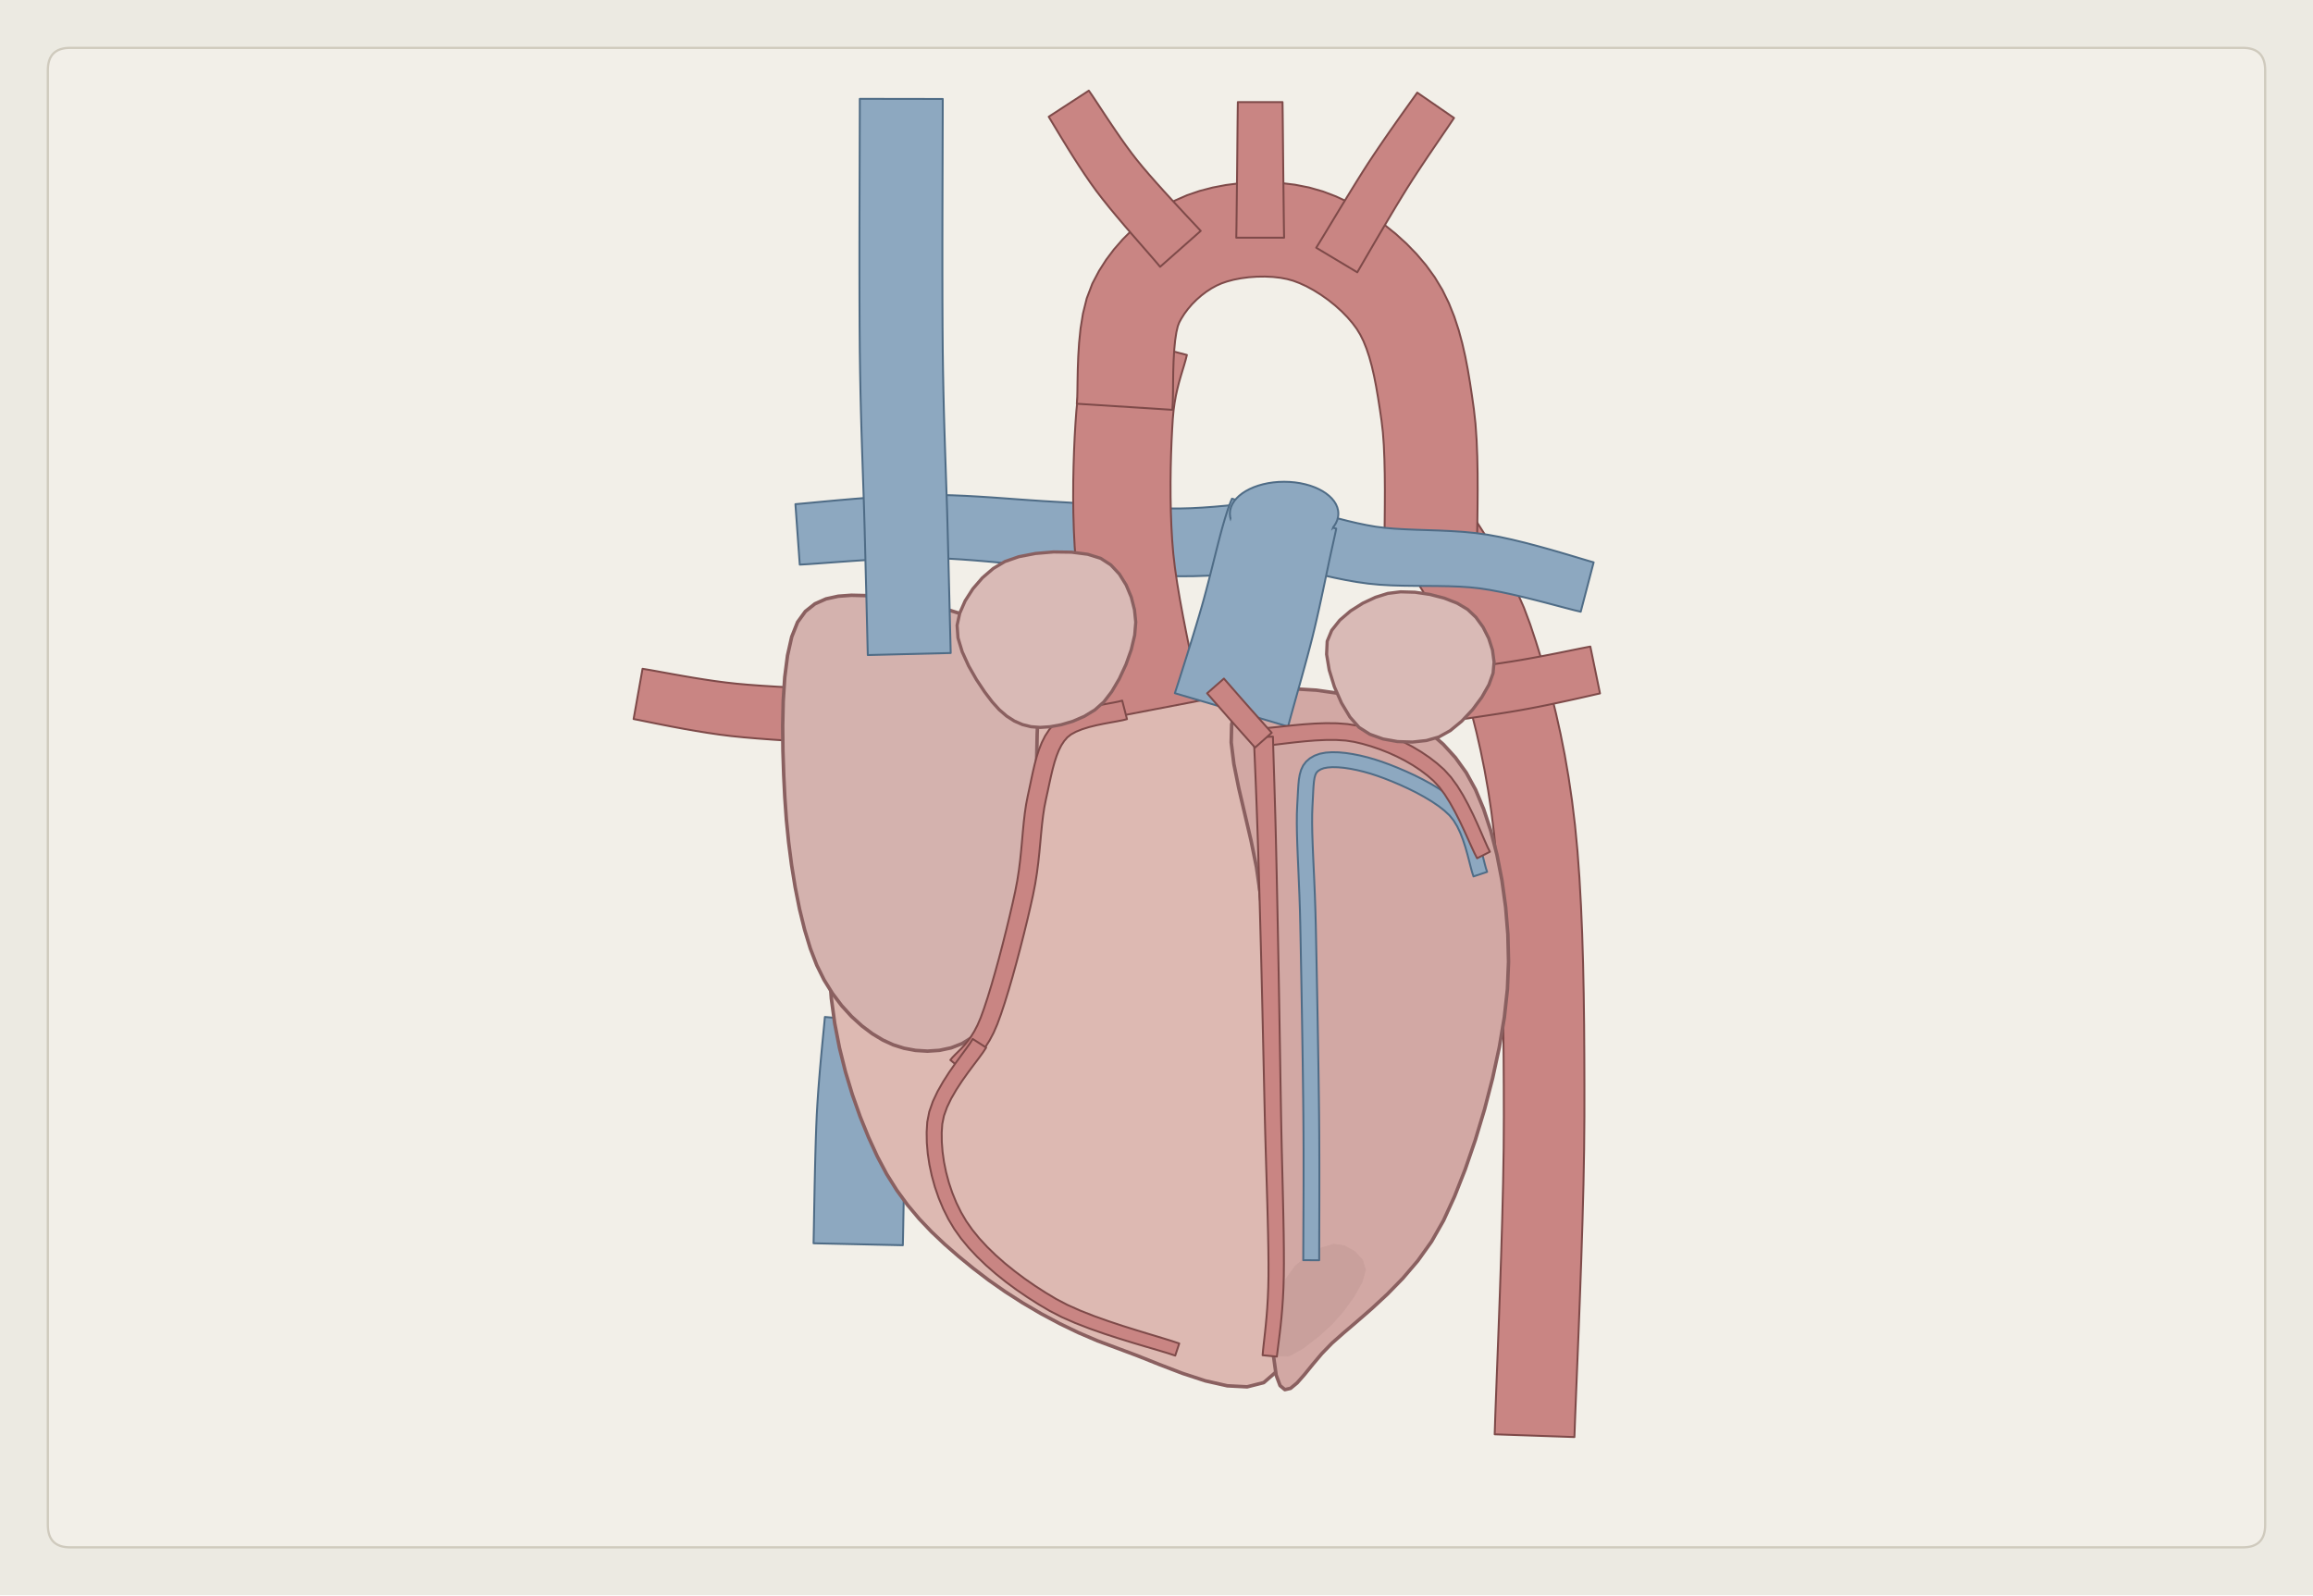
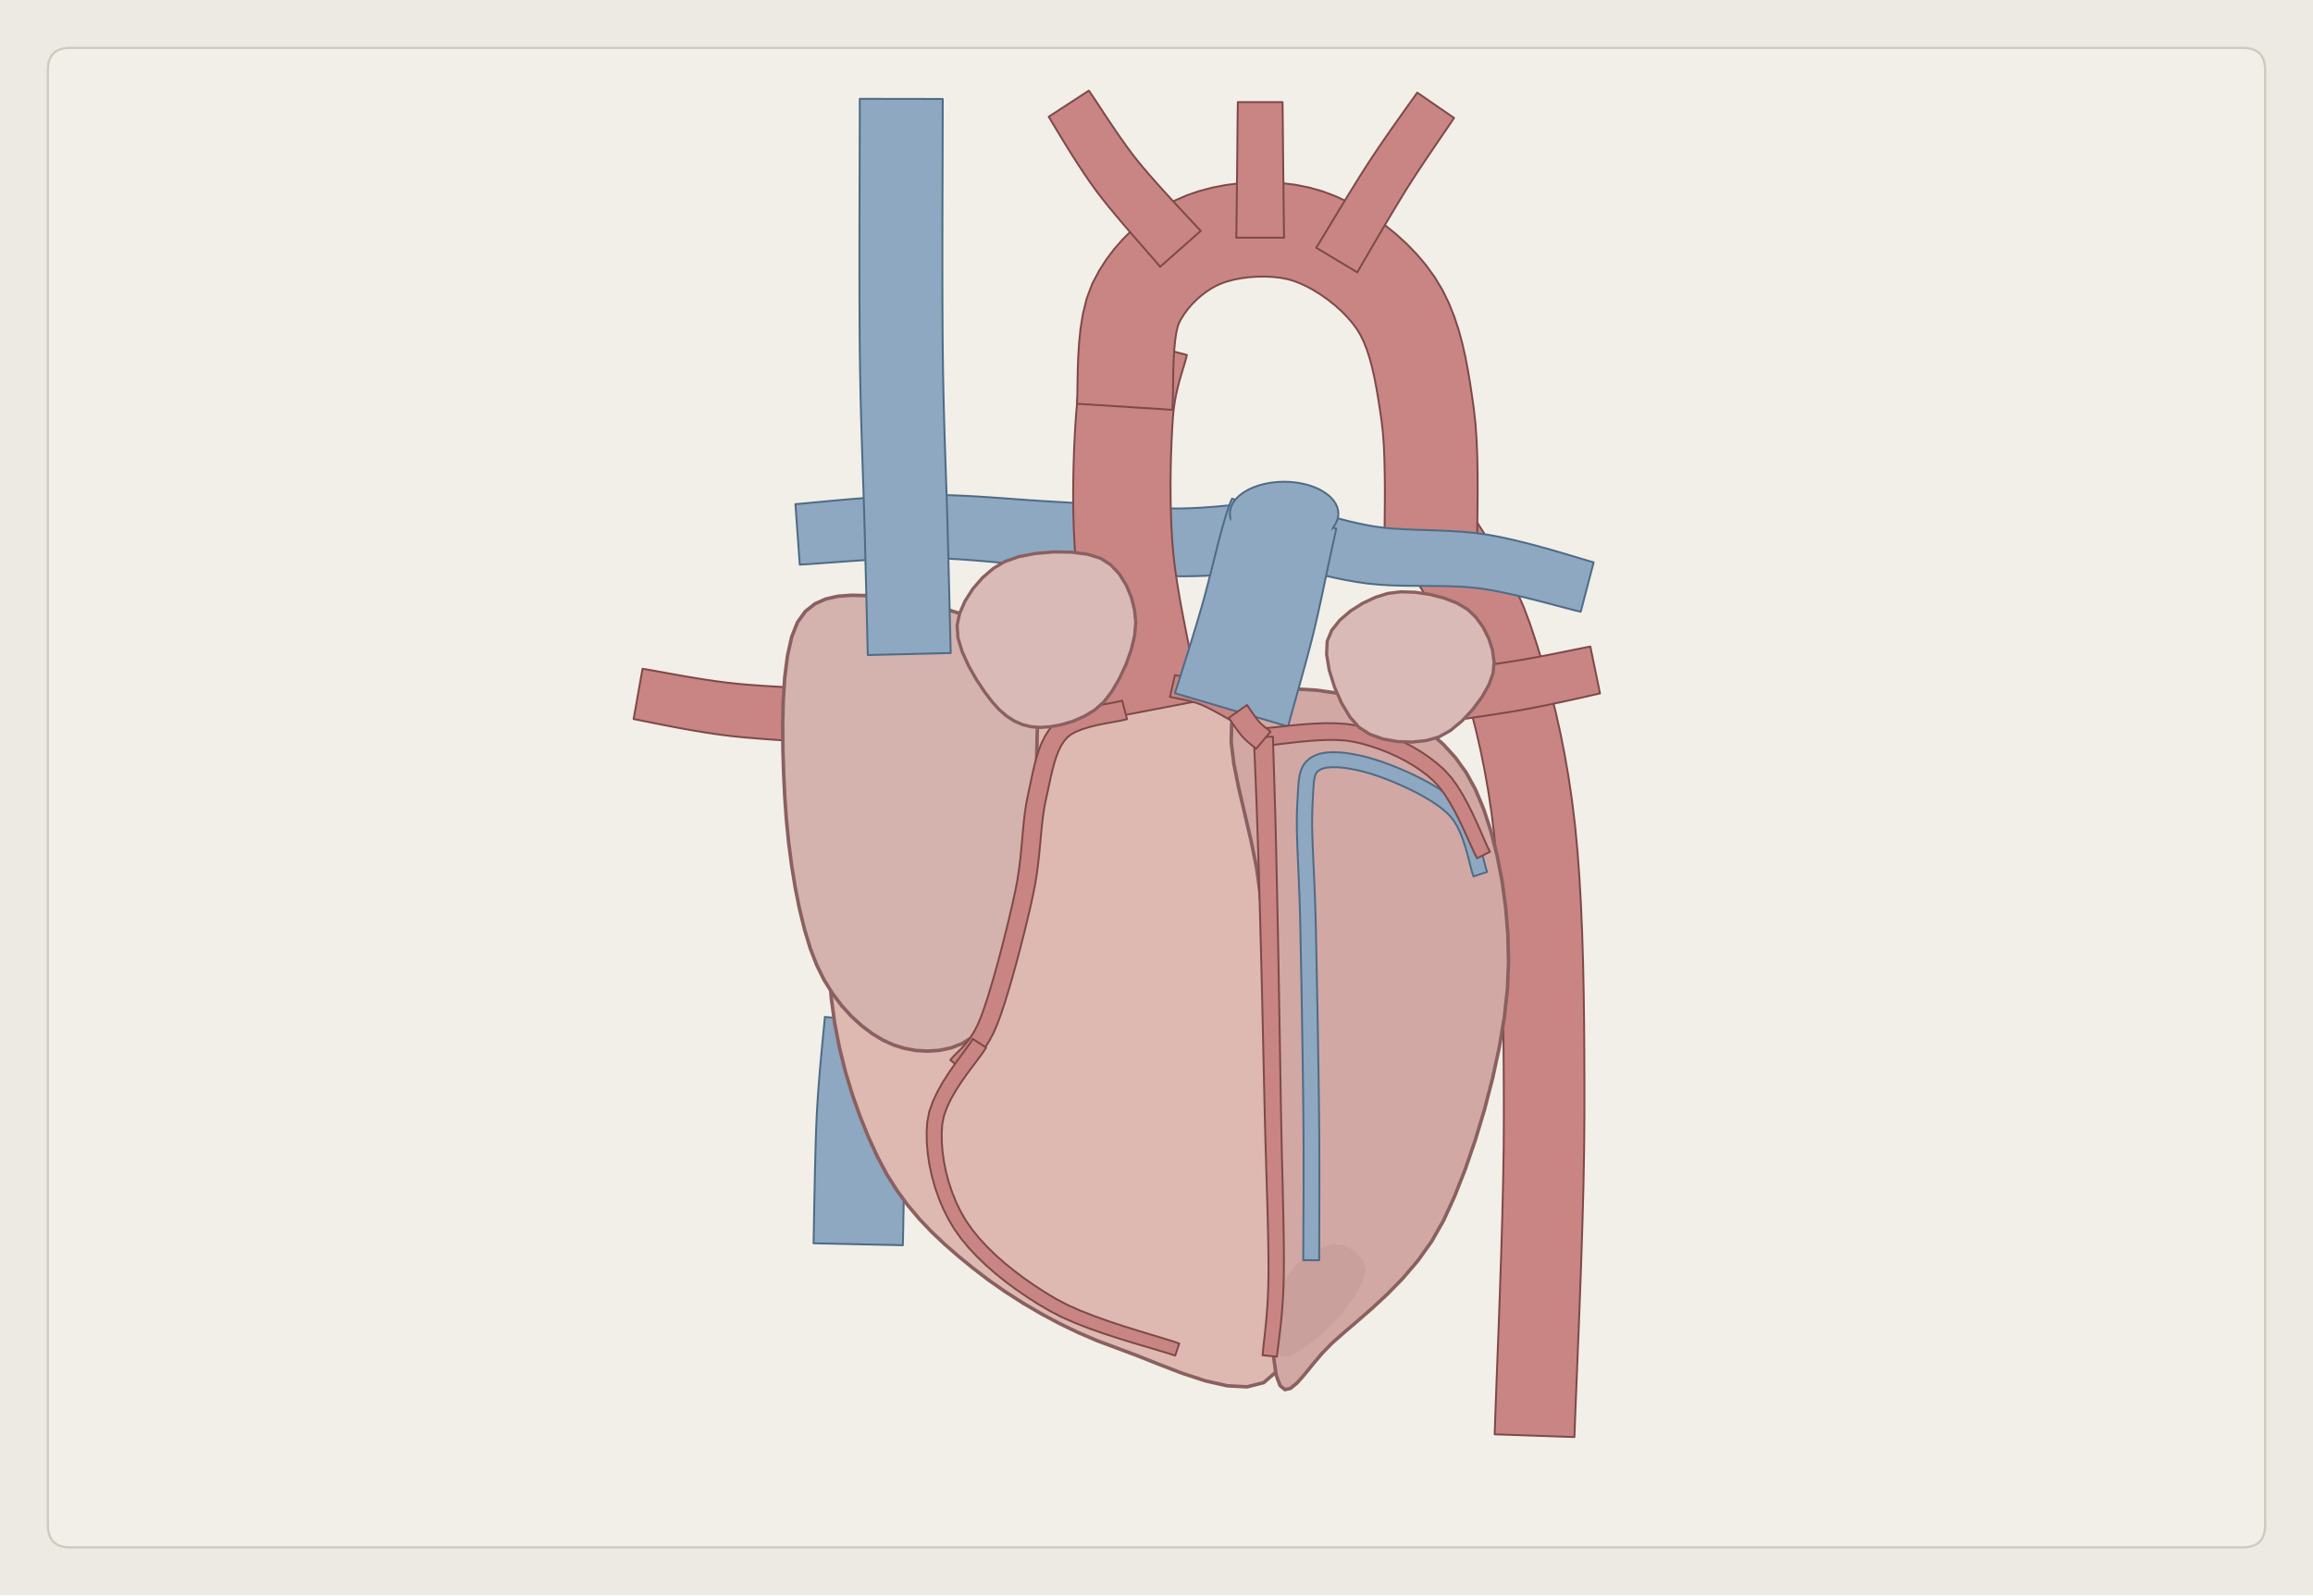
<svg xmlns="http://www.w3.org/2000/svg" viewBox="0 0 1450 1000" width="1450" height="1000">
  <rect width="1450" height="1000" fill="#ECEAE2" />
  <path d="M44 30H1406Q1420 30 1420 44V956Q1420 970 1406 970H44Q30 970 30 956V44Q30 30 44 30Z" fill="#F2EFE8" stroke="#CFCABD" stroke-width="1.4" />
  <path d="M874.57 343.15L877.16 347.51L880.51 352.75L884.18 358.35L888.1 364.4L892.18 370.91L896.31 377.84L900.34 385.12L904.16 392.68L907.62 400.43L910.74 408.62L913.77 417.65L916.86 427.35L919.87 437.45L922.78 448.01L925.57 459.04L928.2 470.6L930.65 482.72L932.9 495.43L934.91 508.77L936.65 522.78L938.12 537.66L939.34 553.52L940.33 570.24L941.11 587.66L941.7 605.68L942.13 624.14L942.42 642.93L942.6 661.92L942.71 680.98L942.75 699.92L942.64 719.77L942.28 741.38L941.73 764.12L941.04 787.34L940.27 810.35L939.46 832.48L938.68 853.08L937.98 871.5L937.4 887.09L937.01 899.14L986.99 900.86L987.42 888.93L988.04 873.46L988.79 855.06L989.63 834.4L990.48 812.15L991.31 788.98L992.06 765.54L992.67 742.46L993.08 720.41L993.25 700.08L993.26 680.86L993.2 661.6L993.07 642.35L992.82 623.22L992.43 604.32L991.87 585.78L991.11 567.68L990.13 550.16L988.89 533.3L987.35 517.22L985.49 501.92L983.34 487.29L980.93 473.31L978.28 459.96L975.43 447.21L972.42 435.03L969.27 423.42L966.02 412.33L962.71 401.76L959.26 391.38L955.33 380.89L950.84 370.68L946.08 361.12L941.23 352.24L936.44 344.09L931.88 336.72L927.73 330.21L924.18 324.69L921.46 320.37L919.43 316.85Z" fill="#C98583" stroke="#7E4A49" stroke-width="1.2" stroke-linejoin="round" />
  <path d="M803.03 313.09L799.07 313.52L794.1 314.11L788.44 314.8L782.18 315.53L775.44 316.29L768.37 317.01L761.13 317.66L753.87 318.19L746.77 318.57L739.97 318.75L733.11 318.74L725.87 318.56L718.32 318.25L710.52 317.82L702.52 317.31L694.37 316.75L686.13 316.16L677.83 315.57L669.53 315.02L661.39 314.55L653.48 314.08L645.61 313.55L637.67 312.98L629.65 312.39L621.56 311.81L613.39 311.28L605.15 310.82L596.83 310.48L588.45 310.28L579.97 310.25L571.14 310.45L561.85 310.86L552.35 311.43L542.83 312.12L533.53 312.87L524.68 313.64L516.52 314.39L509.3 315.08L503.29 315.64L498.64 316.05L501.36 353.95L506.23 353.68L512.46 353.24L519.72 352.71L527.8 352.12L536.47 351.51L545.49 350.92L554.61 350.41L563.59 350.02L572.14 349.79L580.03 349.75L587.55 349.91L595.17 350.24L602.85 350.71L610.61 351.28L618.44 351.94L626.35 352.65L634.33 353.39L642.39 354.13L650.52 354.83L658.61 355.45L666.6 356.07L674.65 356.75L682.82 357.47L691.07 358.21L699.36 358.94L707.64 359.62L715.89 360.22L724.05 360.72L732.1 361.07L740.03 361.25L748.03 361.2L756.13 360.93L764.17 360.5L772.03 359.95L779.56 359.34L786.62 358.71L793.06 358.1L798.7 357.57L803.33 357.16L806.97 356.91Z" fill="#8DA8C0" stroke="#4F6C86" stroke-width="1.2" stroke-linejoin="round" />
  <path d="M540.96 433.03L536.06 432.8L529.65 432.52L522.09 432.2L513.66 431.82L504.66 431.4L495.38 430.93L486.13 430.41L477.23 429.85L468.99 429.24L461.76 428.59L455.03 427.84L448.15 426.94L441.25 425.91L434.46 424.82L427.91 423.7L421.72 422.6L415.99 421.56L410.85 420.62L406.38 419.83L402.8 419.25L397.2 450.75L400.58 451.4L404.83 452.26L409.93 453.29L415.72 454.44L422.09 455.67L428.9 456.94L436.03 458.19L443.37 459.38L450.81 460.47L458.24 461.41L466.11 462.21L474.77 462.95L483.97 463.64L493.42 464.27L502.84 464.85L511.94 465.38L520.41 465.85L527.95 466.28L534.24 466.65L539.04 466.97Z" fill="#C98583" stroke="#7E4A49" stroke-width="1.2" stroke-linejoin="round" />
  <path d="M882.22 455.85L886.44 455.2L891.99 454.39L898.63 453.44L906.07 452.37L914.04 451.23L922.27 450.03L930.5 448.8L938.46 447.59L945.89 446.41L952.55 445.29L958.75 444.16L964.94 442.97L971.02 441.74L976.9 440.51L982.49 439.3L987.72 438.15L992.48 437.08L996.68 436.13L1000.21 435.32L1003.03 434.69L996.97 405.31L994.02 405.87L990.36 406.59L986.13 407.45L981.4 408.41L976.26 409.45L970.78 410.53L965.07 411.63L959.22 412.71L953.32 413.75L947.45 414.71L941.1 415.68L933.86 416.73L926.03 417.83L917.89 418.93L909.71 420.02L901.77 421.07L894.34 422.03L887.69 422.89L882.07 423.61L877.78 424.15Z" fill="#C98583" stroke="#7E4A49" stroke-width="1.2" stroke-linejoin="round" />
  <path d="M517.11 637.51L516.81 640.89L516.4 645.15L515.9 650.26L515.34 656.06L514.74 662.44L514.13 669.25L513.53 676.39L512.96 683.73L512.46 691.18L512.03 698.6L511.69 706.46L511.39 715.12L511.13 724.31L510.9 733.76L510.69 743.18L510.52 752.27L510.36 760.75L510.23 768.29L510.11 774.59L510.01 779.39L565.99 780.61L566.1 775.71L566.22 769.31L566.35 761.75L566.51 753.33L566.68 744.32L566.88 735.04L567.11 725.79L567.36 716.88L567.65 708.64L567.97 701.4L568.35 694.66L568.81 687.79L569.35 680.89L569.92 674.11L570.51 667.56L571.09 661.38L571.64 655.66L572.14 650.53L572.57 646.07L572.89 642.49Z" fill="#8DA8C0" stroke="#4F6C86" stroke-width="1.2" stroke-linejoin="round" />
  <path d="M540 470L548.67 461.27L559.38 455.31L571.64 451.54L585 449.38L598.98 448.22L613.13 447.5L626.95 446.62L640 445L652.94 442.9L666.52 440.98L680.36 439.27L694.06 437.81L707.26 436.63L719.57 435.74L730.61 435.19L740 435L747.62 434.58L753.79 433.63L758.76 432.67L762.81 432.19L766.2 432.68L769.18 434.65L772.03 438.59L775 445L777.87 454.18L780.27 465.78L782.31 479.34L784.06 494.38L785.62 510.43L787.07 527.03L788.5 543.71L790 560L791.56 576.17L793.09 592.77L794.56 609.79L795.94 627.19L797.2 644.94L798.32 663.01L799.26 681.37L800 700L801.16 720.24L803.05 742.7L805.13 766.23L806.88 789.69L807.76 811.94L807.27 831.84L804.85 848.24L800 860L792.22 866.74L781.8 869.38L769.38 868.73L755.63 865.63L741.16 860.88L726.64 855.31L712.71 849.75L700 845L688.07 840.56L676.09 835.43L664.2 829.69L652.5 823.44L641.11 816.75L630.16 809.73L619.75 802.45L610 795L600.86 787.51L592.19 779.96L583.98 772.19L576.25 764.06L568.98 755.42L562.19 746.13L555.86 736.04L550 725L544.47 712.95L539.22 700L534.36 686.27L530 671.88L526.27 656.93L523.28 641.56L521.15 625.88L520 610L519.56 592.91L519.61 574.06L520.32 554.28L521.88 534.38L524.44 515.18L528.2 497.5L533.33 482.17Z" fill="#DDB9B2" stroke="#8A6060" stroke-width="2.2" stroke-linejoin="round" />
  <path d="M775 445L780.98 438.7L789.69 434.61L800.43 432.43L812.5 431.88L825.2 432.65L837.81 434.45L849.65 437L860 440L869.39 443.53L878.71 447.89L887.82 453.15L896.56 459.38L904.8 466.61L912.38 474.92L919.17 484.37L925 495L930.06 507.14L934.57 520.86L938.43 535.87L941.56 551.88L943.87 568.58L945.27 585.7L945.68 602.94L945 620L943.08 637.63L939.92 656.44L935.71 675.9L930.63 695.5L924.83 714.73L918.52 733.06L911.85 749.99L905 765L897.45 778.27L888.79 790.37L879.41 801.36L869.69 811.31L860 820.29L850.74 828.35L842.28 835.57L835 842L828.71 848.47L822.97 855.27L817.77 861.67L813.13 866.94L809.02 870.33L805.47 871.13L802.46 868.6L800 862L798.39 850.31L797.77 833.78L797.88 813.61L798.44 791L799.19 767.14L799.88 743.22L800.24 720.44L800 700L799.26 681.28L798.32 662.87L797.2 644.79L795.94 627.06L794.56 609.7L793.09 592.73L791.56 576.15L790 560L787.68 543.68L784.26 526.91L780.35 510.21L776.56 494.06L773.52 478.97L771.84 465.43L772.12 453.94Z" fill="#D2A8A4" stroke="#8A6060" stroke-width="2.2" stroke-linejoin="round" />
  <path d="M802 850L807.93 850.11L816.94 845.13L826.73 837.58L835 830L842.05 822.06L848.81 812.75L853.91 803.56L856 796L854.12 789.84L849.19 784.5L842.66 780.91L836 780L828.59 782.22L820 787L811.91 793.78L806 802L802.3 813.77L800.06 828.63L799.79 842.17Z" fill="#C9A09C" stroke="#C9A09C" stroke-width="0.5" stroke-linejoin="round" />
  <path d="M500 390L504.88 383.27L510.88 378.52L517.81 375.44L525.5 373.75L533.75 373.15L542.38 373.36L551.19 374.07L560 375L569.52 376.36L580.23 378.52L591.61 381.42L603.13 385L614.25 389.21L624.45 393.98L633.21 399.27L640 405L644.74 411.28L647.89 418.2L649.76 425.71L650.63 433.75L650.79 442.26L650.55 451.17L650.19 460.44L650 470L649.81 480.09L649.26 490.86L648.37 502.14L647.19 513.75L645.73 525.52L644.02 537.27L642.1 548.82L640 560L637.8 571.38L635.51 583.36L633.04 595.54L630.31 607.5L627.23 618.84L623.71 629.14L619.66 638L615 645L609.51 650.25L603.2 654.18L596.26 656.88L588.94 658.44L581.43 658.94L573.96 658.48L566.75 657.13L560 655L553.47 652L546.85 648.01L540.26 643.06L533.81 637.19L527.64 630.42L521.87 622.77L516.61 614.29L512 605L507.97 594.54L504.38 582.73L501.22 569.87L498.5 556.25L496.22 542.16L494.38 527.89L492.97 513.74L492 500L491.3 485.84L490.81 470.63L490.66 454.94L491 439.38L491.96 424.51L493.69 410.94L496.32 399.24Z" fill="#D4B2AE" stroke="#8A6060" stroke-width="2.2" stroke-linejoin="round" />
  <path d="M752.45 439.16L751.28 433.29L749.71 425.76L747.87 417.06L745.85 407.44L743.75 397.17L741.67 386.54L739.7 375.88L737.96 365.52L736.54 355.83L735.53 347.09L734.83 338.59L734.32 329.65L733.99 320.5L733.83 311.29L733.81 302.15L733.92 293.21L734.14 284.62L734.45 276.5L734.83 268.99L735.23 262.48L735.72 257.1L736.38 252.35L737.18 247.91L738.1 243.77L739.08 239.89L740.11 236.23L741.16 232.72L742.22 229.25L743.27 225.61L744.04 222.51L685.96 207.49L685.45 209.34L684.74 211.55L683.68 214.83L682.37 218.97L680.92 223.86L679.42 229.43L677.98 235.64L676.66 242.45L675.56 249.85L674.77 257.52L674.21 265.32L673.72 273.58L673.32 282.45L673.01 291.83L672.81 301.6L672.76 311.67L672.88 321.93L673.18 332.27L673.7 342.6L674.47 352.91L675.64 363.62L677.21 374.88L679.07 386.37L681.12 397.86L683.25 409.08L685.36 419.76L687.36 429.59L689.12 438.24L690.54 445.36L691.55 450.84Z" fill="#C98583" stroke="#7E4A49" stroke-width="1.2" stroke-linejoin="round" />
  <path d="M734.94 256.91L735.21 252.24L735.34 246.27L735.4 239.92L735.49 233.23L735.7 226.39L736.08 219.7L736.67 213.52L737.47 208.28L738.35 204.53L739.21 202.24L740.51 199.82L742.45 196.75L744.73 193.68L747.31 190.69L750.14 187.85L753.16 185.21L756.3 182.83L759.5 180.75L762.67 179.02L765.76 177.65L769.2 176.46L773.3 175.36L777.9 174.46L782.82 173.81L787.92 173.44L793.03 173.37L798.02 173.61L802.72 174.15L806.98 174.96L810.75 176.01L814.62 177.47L818.93 179.44L823.44 181.89L828.03 184.75L832.55 187.95L836.91 191.43L840.99 195.1L844.69 198.88L847.92 202.65L850.58 206.24L852.76 209.84L854.76 213.88L856.63 218.52L858.36 223.71L859.94 229.43L861.38 235.63L862.68 242.25L863.88 249.24L865.02 256.55L866.07 263.71L866.91 270.92L867.5 279.02L867.88 287.98L868.09 297.39L868.17 306.9L868.14 316.19L868.07 324.94L867.98 332.9L867.95 339.84L868 345.22L926 344.78L925.98 339.91L926.05 333.5L926.16 325.61L926.27 316.61L926.33 306.85L926.29 296.61L926.09 286.17L925.67 275.78L924.97 265.63L923.93 256.29L922.75 247.98L921.54 239.94L920.17 231.78L918.58 223.52L916.68 215.19L914.41 206.82L911.65 198.42L908.3 190.05L904.24 181.76L899.42 173.76L894 166.28L888.11 159.33L881.79 152.81L875.09 146.71L868.07 141.05L860.77 135.83L853.23 131.08L845.47 126.83L837.5 123.12L829.25 119.99L820.64 117.53L811.86 115.8L803.07 114.73L794.29 114.25L785.58 114.31L776.97 114.9L768.5 115.98L760.2 117.56L752.11 119.67L744.24 122.35L736.62 125.68L729.33 129.58L722.4 134.01L715.82 138.92L709.61 144.28L703.8 150.06L698.39 156.25L693.44 162.83L688.98 169.81L684.79 177.76L681.27 187.03L678.89 196.6L677.39 205.9L676.47 214.94L675.93 223.61L675.64 231.73L675.5 239.06L675.41 245.25L675.3 249.8L675.06 253.09Z" fill="#C98583" stroke="#7E4A49" stroke-width="1.2" stroke-linejoin="round" />
  <path d="M752.73 144.74L750.18 142L746.88 138.48L743.02 134.36L738.75 129.77L734.2 124.84L729.52 119.71L724.87 114.53L720.4 109.45L716.28 104.63L712.68 100.24L709.32 95.9L705.84 91.18L702.34 86.24L698.88 81.2L695.53 76.23L692.35 71.45L689.41 66.99L686.76 62.97L684.45 59.51L682.57 56.82L657.43 73.18L659.03 75.83L661.08 79.23L663.55 83.33L666.37 87.98L669.47 93.02L672.8 98.33L676.3 103.78L679.92 109.25L683.6 114.61L687.32 119.76L691.27 124.9L695.6 130.3L700.18 135.82L704.88 141.36L709.55 146.79L714.05 151.96L718.23 156.74L721.92 160.98L724.97 164.51L727.27 167.26Z" fill="#C98583" stroke="#7E4A49" stroke-width="1.2" stroke-linejoin="round" />
  <path d="M805 149L804.95 146.71L804.9 143.81L804.85 140.39L804.8 136.54L804.75 132.38L804.7 127.98L804.65 123.44L804.6 118.87L804.55 114.36L804.5 110L804.45 105.48L804.4 100.51L804.35 95.27L804.3 89.9L804.25 84.56L804.2 79.42L804.15 74.64L804.1 70.37L804.05 66.77L804 64L776 64L775.95 66.77L775.9 70.37L775.85 74.64L775.8 79.42L775.75 84.56L775.7 89.9L775.65 95.27L775.6 100.51L775.55 105.48L775.5 110L775.45 114.36L775.4 118.87L775.35 123.44L775.3 127.98L775.25 132.38L775.2 136.54L775.15 140.39L775.1 143.81L775.05 146.71L775 149Z" fill="#C98583" stroke="#7E4A49" stroke-width="1.2" stroke-linejoin="round" />
  <path d="M850.87 170.71L852.75 167.46L855.2 163.25L858.08 158.29L861.31 152.75L864.79 146.81L868.41 140.67L872.07 134.5L875.66 128.51L879.08 122.88L882.22 117.81L885.3 112.96L888.58 107.92L891.97 102.81L895.37 97.73L898.72 92.8L901.91 88.11L904.87 83.78L907.52 79.91L909.77 76.58L911.53 73.94L888.47 58.06L886.68 60.57L884.39 63.77L881.67 67.58L878.6 71.89L875.28 76.58L871.79 81.55L868.22 86.69L864.64 91.92L861.13 97.12L857.78 102.19L854.39 107.47L850.77 113.24L847.01 119.32L843.21 125.53L839.46 131.69L835.87 137.62L832.54 143.14L829.57 148.04L827.07 152.15L825.13 155.29Z" fill="#C98583" stroke="#7E4A49" stroke-width="1.2" stroke-linejoin="round" />
  <path d="M800.32 353.42L803.38 354.09L807.26 355.04L812.01 356.25L817.45 357.65L823.44 359.15L829.86 360.69L836.59 362.19L843.51 363.6L850.55 364.84L857.62 365.84L864.81 366.54L872.11 366.96L879.44 367.17L886.76 367.27L894.02 367.31L901.17 367.36L908.17 367.49L914.93 367.74L921.39 368.17L927.53 368.82L933.89 369.8L940.8 371.11L948.03 372.66L955.36 374.39L962.6 376.19L969.55 377.98L976.03 379.69L981.88 381.23L986.95 382.54L990.95 383.48L999.05 352.52L995.36 351.45L990.6 350.03L984.84 348.3L978.29 346.37L971.15 344.31L963.6 342.22L955.8 340.18L947.92 338.27L940.1 336.57L932.47 335.18L924.88 334.14L917.23 333.41L909.62 332.92L902.11 332.57L894.73 332.32L887.56 332.08L880.67 331.79L874.13 331.41L868.02 330.88L862.38 330.16L856.74 329.17L850.81 327.94L844.74 326.51L838.7 324.96L832.81 323.35L827.19 321.74L821.96 320.2L817.22 318.78L813.03 317.54L809.68 316.58Z" fill="#8DA8C0" stroke="#4F6C86" stroke-width="1.2" stroke-linejoin="round" />
  <path d="M539 61.96L538.99 71.56L538.95 84.18L538.91 99.22L538.86 116.06L538.81 134.07L538.78 152.65L538.78 171.17L538.81 189.02L538.88 205.59L539 220.29L539.19 233.51L539.43 246.11L539.72 258.15L540.04 269.67L540.39 280.71L540.74 291.34L541.09 301.6L541.43 311.54L541.74 321.22L542.01 330.71L542.26 340.25L542.5 349.86L542.74 359.38L542.98 368.65L543.2 377.52L543.4 385.84L543.59 393.46L543.75 400.24L543.89 406.01L544.01 410.64L595.99 409.36L595.88 404.74L595.74 398.96L595.57 392.19L595.38 384.56L595.18 376.23L594.96 367.35L594.73 358.07L594.49 348.54L594.24 338.9L593.99 329.29L593.72 319.65L593.4 309.83L593.06 299.83L592.71 289.59L592.36 279.04L592.02 268.13L591.7 256.8L591.42 244.99L591.18 232.65L591 219.71L590.88 205.27L590.81 188.87L590.78 171.13L590.78 152.7L590.81 134.18L590.86 116.2L590.91 99.38L590.95 84.33L590.99 71.67L591 62.04Z" fill="#8DA8C0" stroke="#4F6C86" stroke-width="1.2" stroke-linejoin="round" />
+   <path d="M733.44 436.82L734.71 437.11L736.31 437.44L738.11 437.81L740.09 438.21L742.19 438.65L744.36 439.14L746.54 439.68L748.66 440.26L750.65 440.87L752.46 441.52L754.31 442.3L756.41 443.29L758.68 444.43L761.03 445.67L763.37 446.94L765.64 448.21L767.76 449.41L769.68 450.5L771.35 451.44L772.66 452.15L779.34 439.85L778.14 439.2L776.57 438.32L774.66 437.23L772.49 436L770.13 434.68L767.64 433.33L765.09 431.98L762.53 430.7L760 429.51L757.54 428.48L755.09 427.59L752.57 426.82L750.06 426.13L747.58 425.52L745.19 424.97L742.93 424.5L740.88 424.08L739.1 423.72L737.66 423.43L736.56 423.18Z" fill="#C98583" stroke="#7E4A49" stroke-width="1.2" stroke-linejoin="round" />
  <path d="M807.49 455.45L808.35 452.19L809.5 447.96L810.92 442.88L812.52 437.16L814.25 430.98L816.05 424.52L817.86 417.95L819.62 411.45L821.28 405.18L822.79 399.27L824.18 393.54L825.53 387.74L826.83 381.96L828.08 376.26L829.27 370.72L830.39 365.42L831.43 360.44L832.39 355.89L833.23 351.87L833.97 348.44L834.6 345.52L835.16 343L835.64 340.86L836.03 339.06L836.37 337.54L836.66 336.21L836.92 335L837.18 333.81L837.45 332.53L837.68 331.38L772.32 312.62L772.01 313.33L771.69 314.06L771.26 315.13L770.73 316.52L770.13 318.21L769.45 320.2L768.71 322.5L767.89 325.13L767.01 328.12L766.03 331.56L764.97 335.5L763.84 339.85L762.65 344.54L761.4 349.5L760.11 354.66L758.77 359.95L757.4 365.29L756.01 370.59L754.61 375.77L753.21 380.73L751.7 385.91L749.98 391.67L748.12 397.78L746.19 404.04L744.25 410.27L742.36 416.28L740.58 421.89L738.98 426.92L737.59 431.22L736.51 434.55Z" fill="#8DA8C0" stroke="#4F6C86" stroke-width="1.2" stroke-linejoin="round" />
  <path d="M771 322A34 20 0 1 0 839 322A34 20 0 1 0 771 322Z" fill="#8DA8C0" stroke="#4F6C86" stroke-width="1.2" stroke-linejoin="round" />
  <path d="M820.01 387.76L820.97 384.05L822.29 378.95L823.88 372.8L825.65 365.95L827.51 358.76L829.37 351.57L831.14 344.73L832.73 338.58L834.05 333.47L835.01 329.76L774.99 314.24L774.03 317.95L772.71 323.05L771.12 329.2L769.35 336.05L767.49 343.24L765.63 350.43L763.86 357.27L762.27 363.42L760.95 368.53L759.99 372.24Z" fill="#8DA8C0" stroke="#8DA8C0" stroke-width="0.5" stroke-linejoin="round" />
  <path d="M827 790.01L827 784.79L827.02 778.26L827.04 770.58L827.07 761.94L827.09 752.51L827.1 742.49L827.1 732.04L827.07 721.34L827.02 710.59L826.93 699.95L826.8 688.95L826.64 677.13L826.45 664.71L826.24 651.92L826.02 638.98L825.78 626.11L825.54 613.55L825.3 601.51L825.07 590.22L824.86 579.89L824.6 570.32L824.28 561.17L823.92 552.47L823.54 544.24L823.19 536.48L822.89 529.21L822.67 522.44L822.56 516.18L822.59 510.46L822.78 505.22L823.03 500.46L823.23 496.3L823.44 492.77L823.71 489.86L824.08 487.58L824.54 485.91L825.07 484.74L825.7 483.88L826.63 483.08L827.98 482.28L829.84 481.59L832.27 481.13L835.27 480.92L838.71 480.99L842.5 481.33L846.53 481.93L850.72 482.76L855 483.8L859.27 485.01L863.48 486.39L867.87 487.98L872.63 489.85L877.62 491.97L882.72 494.31L887.81 496.83L892.76 499.53L897.45 502.35L901.76 505.26L905.54 508.21L908.66 511.12L911.19 514.24L913.43 517.91L915.41 522.04L917.12 526.44L918.6 530.95L919.87 535.4L920.97 539.62L921.95 543.47L922.87 546.84L923.73 549.42L932.27 546.58L931.51 544.28L930.69 541.2L929.73 537.38L928.61 533.02L927.28 528.3L925.68 523.38L923.76 518.43L921.45 513.58L918.66 508.99L915.34 504.88L911.49 501.25L907.16 497.84L902.4 494.61L897.34 491.55L892.07 488.67L886.71 485.98L881.36 483.52L876.14 481.29L871.16 479.31L866.52 477.61L862 476.12L857.39 474.79L852.75 473.65L848.14 472.73L843.63 472.04L839.26 471.63L835.07 471.54L831.11 471.8L827.38 472.5L824.02 473.72L821.17 475.37L818.81 477.41L816.94 479.87L815.64 482.62L814.8 485.54L814.27 488.65L813.94 492.03L813.7 495.77L813.48 499.97L813.22 504.78L813 510.25L812.96 516.24L813.06 522.67L813.27 529.56L813.56 536.89L813.9 544.67L814.25 552.89L814.6 561.53L814.91 570.61L815.14 580.11L815.35 590.41L815.56 601.69L815.79 613.73L816.01 626.29L816.23 639.15L816.44 652.08L816.64 664.86L816.81 677.27L816.96 689.07L817.07 700.05L817.15 710.65L817.19 721.38L817.2 732.04L817.19 742.47L817.16 752.49L817.12 761.9L817.08 770.54L817.05 778.22L817.02 784.77L817 789.99Z" fill="#8DA8C0" stroke="#4F6C86" stroke-width="1.2" stroke-linejoin="round" />
  <path d="M703.5 439.19L701.2 439.8L698.05 440.43L694.07 441.16L689.51 442.03L684.59 443.08L679.51 444.37L674.43 445.98L669.51 447.99L664.9 450.54L660.92 453.74L657.75 457.4L655.19 461.32L653.09 465.49L651.35 469.86L649.89 474.4L648.63 479.08L647.51 483.88L646.46 488.77L645.42 493.72L644.32 498.82L643.27 504.19L642.45 509.76L641.79 515.43L641.23 521.2L640.71 527.1L640.16 533.13L639.52 539.3L638.72 545.63L637.71 552.12L636.42 558.84L634.81 566.16L632.94 574.23L630.86 582.8L628.63 591.64L626.3 600.53L623.9 609.25L621.5 617.58L619.14 625.31L616.88 632.18L614.79 637.94L612.78 642.64L610.71 646.61L608.6 649.99L606.51 652.87L604.46 655.33L602.48 657.46L600.59 659.35L598.79 661.11L597.09 662.87L595.76 664.5L604.24 671.5L605.27 670.26L606.58 668.94L608.34 667.24L610.44 665.16L612.79 662.67L615.28 659.71L617.84 656.22L620.4 652.14L622.88 647.43L625.21 642.06L627.48 635.85L629.85 628.71L632.29 620.8L634.76 612.32L637.2 603.47L639.59 594.47L641.87 585.54L643.99 576.87L645.91 568.69L647.58 561.16L648.96 554.1L650.05 547.24L650.9 540.63L651.58 534.26L652.16 528.15L652.7 522.28L653.26 516.66L653.91 511.29L654.68 506.17L655.68 501.18L656.78 496.16L657.84 491.2L658.88 486.45L659.96 481.94L661.11 477.72L662.38 473.84L663.79 470.31L665.38 467.19L667.16 464.49L669.08 462.26L671.43 460.39L674.57 458.69L678.42 457.14L682.73 455.8L687.28 454.67L691.85 453.72L696.24 452.9L700.27 452.18L703.81 451.49L706.5 450.81Z" fill="#C98583" stroke="#7E4A49" stroke-width="1.2" stroke-linejoin="round" />
  <path d="M609.79 651.3L608.03 654.1L605.5 657.64L602.32 661.95L598.73 666.87L594.96 672.27L591.24 678.07L587.78 684.15L584.8 690.46L582.54 696.94L581.29 703.39L580.91 709.78L581.02 716.35L581.6 723.14L582.64 730.08L584.13 737.08L586.07 744.08L588.45 751L591.27 757.75L594.53 764.26L598.23 770.45L602.45 776.38L607.24 782.18L612.53 787.82L618.24 793.3L624.31 798.6L630.68 803.7L637.29 808.58L644.07 813.21L650.95 817.59L657.93 821.71L665.52 825.63L673.96 829.33L682.93 832.81L692.16 836.06L701.37 839.05L710.26 841.79L718.53 844.26L725.91 846.42L732.06 848.27L736.74 849.8L739.26 842.2L734.48 840.6L728.24 838.67L720.87 836.45L712.66 833.95L703.88 831.2L694.84 828.2L685.84 824.99L677.18 821.58L669.17 818.01L662.07 814.29L655.45 810.32L648.83 806.05L642.32 801.54L636.01 796.81L629.94 791.9L624.2 786.83L618.84 781.62L613.94 776.32L609.57 770.95L605.77 765.55L602.48 759.94L599.55 753.99L597.01 747.78L594.86 741.39L593.12 734.92L591.79 728.45L590.89 722.08L590.41 715.9L590.35 710.01L590.71 704.61L591.75 699.48L593.67 694.14L596.32 688.64L599.52 683.12L603.04 677.73L606.68 672.59L610.23 667.82L613.48 663.51L616.24 659.73L618.21 656.7Z" fill="#C98583" stroke="#7E4A49" stroke-width="1.2" stroke-linejoin="round" />
  <path d="M792.39 467.49L795.97 467.2L800.58 466.68L805.93 466.03L811.87 465.34L818.2 464.69L824.75 464.17L831.31 463.87L837.67 463.87L843.6 464.24L848.98 465.07L854.21 466.31L859.6 467.88L865.02 469.73L870.4 471.86L875.68 474.24L880.81 476.87L885.73 479.73L890.38 482.8L894.71 486.07L898.61 489.45L902.18 493.29L905.64 497.94L908.96 503.2L912.11 508.86L915.05 514.66L917.75 520.37L920.21 525.79L922.41 530.68L924.35 534.87L925.98 538.03L934.02 533.97L932.53 530.97L930.74 526.95L928.62 522.05L926.18 516.52L923.45 510.59L920.43 504.49L917.13 498.42L913.53 492.59L909.61 487.21L905.39 482.55L900.88 478.54L896.08 474.83L890.98 471.38L885.62 468.18L880.07 465.26L874.37 462.61L868.58 460.24L862.73 458.17L856.89 456.4L851.02 454.93L844.76 453.91L838.05 453.41L831.12 453.34L824.15 453.59L817.3 454.06L810.76 454.66L804.72 455.3L799.39 455.88L794.99 456.31L791.61 456.51Z" fill="#C98583" stroke="#7E4A49" stroke-width="1.2" stroke-linejoin="round" />
  <path d="M786 462.21L786.15 465.57L786.34 469.75L786.55 474.66L786.78 480.18L787.03 486.21L787.29 492.64L787.55 499.35L787.81 506.25L788.06 513.23L788.3 520.17L788.53 527.18L788.76 534.43L788.99 541.9L789.22 549.6L789.45 557.51L789.68 565.64L789.91 573.97L790.14 582.49L790.37 591.21L790.6 600.12L790.83 609.3L791.06 618.83L791.29 628.64L791.52 638.66L791.75 648.85L791.98 659.14L792.21 669.47L792.44 679.78L792.67 690.01L792.9 700.11L793.16 710.35L793.46 720.93L793.78 731.71L794.11 742.54L794.43 753.25L794.71 763.71L794.95 773.76L795.12 783.25L795.21 792.03L795.2 799.93L795.06 807.09L794.79 813.74L794.42 819.91L793.98 825.58L793.5 830.77L793.01 835.47L792.54 839.7L792.11 843.46L791.76 846.77L791.52 849.57L800.48 850.43L800.77 847.73L801.17 844.54L801.65 840.8L802.19 836.53L802.75 831.73L803.3 826.42L803.81 820.59L804.25 814.26L804.59 807.41L804.8 800.07L804.87 792.02L804.84 783.15L804.73 773.59L804.55 763.49L804.32 753L804.07 742.26L803.8 731.44L803.53 720.67L803.3 710.1L803.1 699.89L802.93 689.81L802.76 679.58L802.59 669.27L802.42 658.94L802.25 648.65L802.08 638.46L801.91 628.42L801.74 618.61L801.57 609.08L801.4 599.88L801.23 590.97L801.06 582.24L800.89 573.71L800.72 565.37L800.55 557.24L800.38 549.31L800.21 541.61L800.04 534.12L799.87 526.86L799.7 519.83L799.52 512.87L799.32 505.88L799.12 498.96L798.92 492.23L798.72 485.79L798.53 479.75L798.36 474.23L798.21 469.32L798.09 465.14L798 461.79Z" fill="#C98583" stroke="#7E4A49" stroke-width="1.2" stroke-linejoin="round" />
-   <path d="M756.73 434.61L757.55 435.55L758.6 436.75L759.83 438.16L761.22 439.75L762.73 441.48L764.31 443.3L765.95 445.16L767.59 447.03L769.2 448.87L770.75 450.63L772.35 452.44L774.09 454.41L775.92 456.47L777.79 458.57L779.65 460.65L781.43 462.66L783.09 464.52L784.57 466.18L785.81 467.57L786.77 468.65L797.23 459.35L796.27 458.27L795.02 456.86L793.54 455.2L791.88 453.34L790.1 451.35L788.25 449.27L786.39 447.17L784.56 445.11L782.83 443.16L781.25 441.37L779.71 439.62L778.11 437.8L776.48 435.94L774.85 434.08L773.27 432.27L771.77 430.55L770.38 428.96L769.15 427.54L768.1 426.34L767.27 425.39Z" fill="#C98583" stroke="#7E4A49" stroke-width="1.2" stroke-linejoin="round" />
+   <path d="M770.29 450.04L770.73 450.68L771.32 451.52L772.04 452.58L772.86 453.78L773.77 455.08L774.72 456.43L775.71 457.8L776.72 459.14L777.74 460.44L778.77 461.65L779.83 462.79L780.91 463.85L781.99 464.84L783.05 465.75L784.06 466.6L785 467.36L785.84 468.03L786.56 468.59L787.1 469.02L787.51 469.37L796.49 458.63L795.95 458.18L795.27 457.63L794.53 457.05L793.75 456.43L792.94 455.78L792.12 455.09L791.31 454.39L790.54 453.69L789.84 453L789.23 452.35L788.59 451.59L787.82 450.62L786.98 449.5L786.11 448.29L785.23 447.05L784.38 445.82L783.59 444.66L782.86 443.6L782.22 442.67L781.71 441.96Z" fill="#C98583" stroke="#7E4A49" stroke-width="1.2" stroke-linejoin="round" />
  <path d="M600 392L601.64 384.43L605.04 376.67L609.88 369.13L615.85 362.22L622.66 356.37L630 352L638.7 348.98L649.19 346.96L660.5 346L671.7 346.15L681.85 347.46L690 350L696.35 354.12L701.7 359.85L706 366.75L709.19 374.37L711.2 382.27L712 390L711.33 398.15L709.19 407.19L705.88 416.5L701.7 425.48L696.98 433.52L692 440L686.38 445L679.78 449.04L672.63 452.13L665.33 454.3L658.32 455.58L652 456L646.33 455.56L640.96 454.22L635.88 452L631.04 448.89L626.42 444.89L622 440L617.27 433.76L612.15 426.07L607.25 417.5L603.19 408.59L600.56 399.91Z" fill="#D9BAB6" stroke="#8A6060" stroke-width="2" stroke-linejoin="round" />
  <path d="M832 402L834.84 395.15L839.93 388.74L846.63 383L854.3 378.15L862.3 374.41L870 372L878.03 371L887.04 371.26L896.38 372.63L905.41 374.96L913.5 378.13L920 382L925.21 386.93L929.7 393.11L933.25 400.13L935.63 407.56L936.62 414.99L936 422L933.41 429.2L928.96 437.04L923.13 444.88L916.37 452.07L909.17 458L902 462L894.25 464.22L885.41 465.19L876.13 464.88L867.04 463.26L858.78 460.31L852 456L846.26 449.5L840.96 440.67L836.5 430.5L833.26 420L831.63 410.17Z" fill="#D9BAB6" stroke="#8A6060" stroke-width="2" stroke-linejoin="round" />
</svg>
